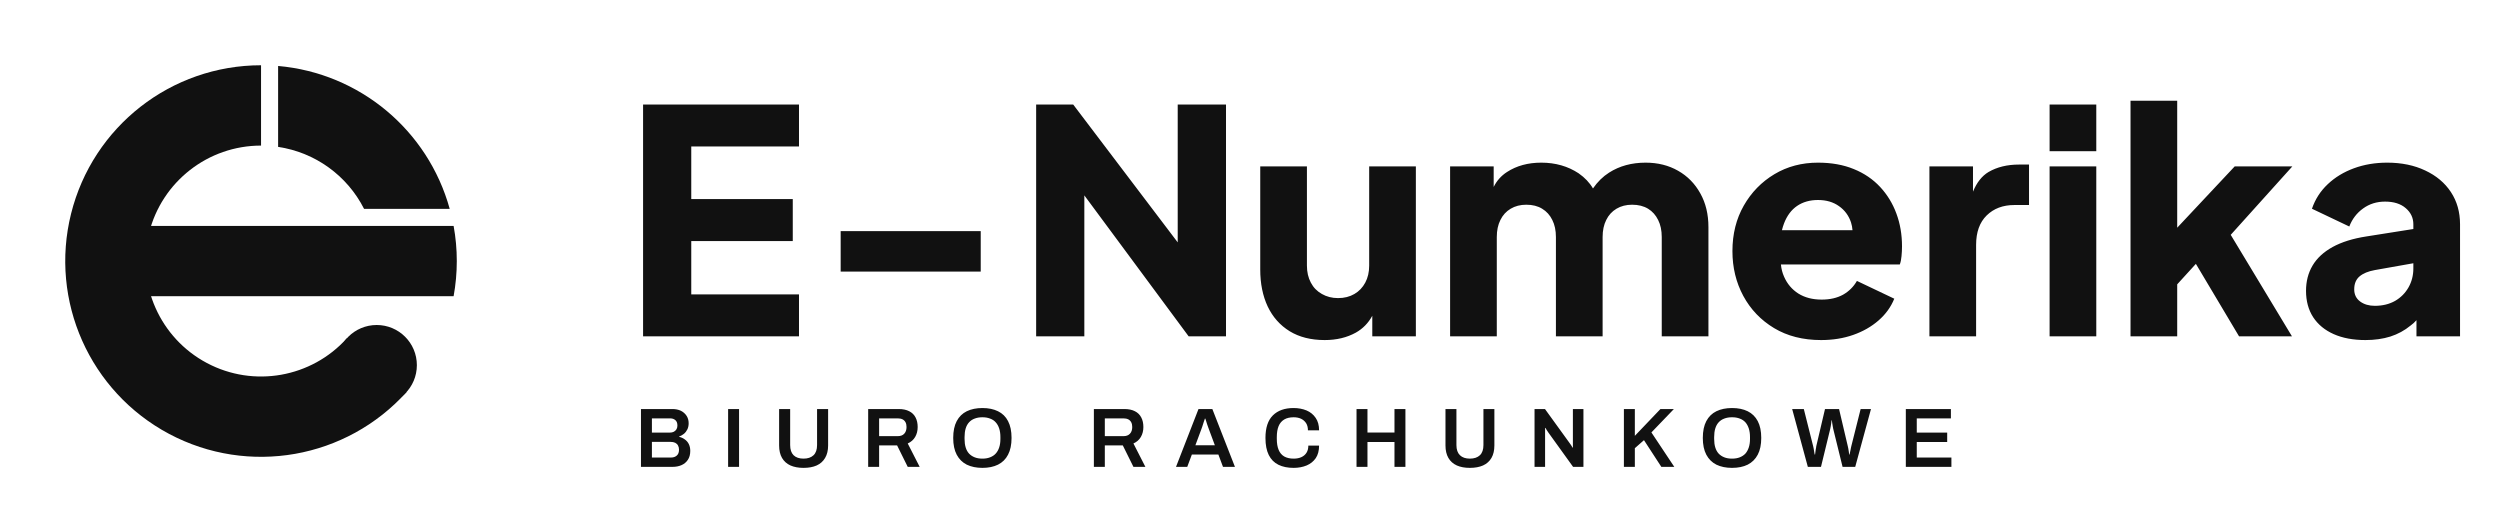
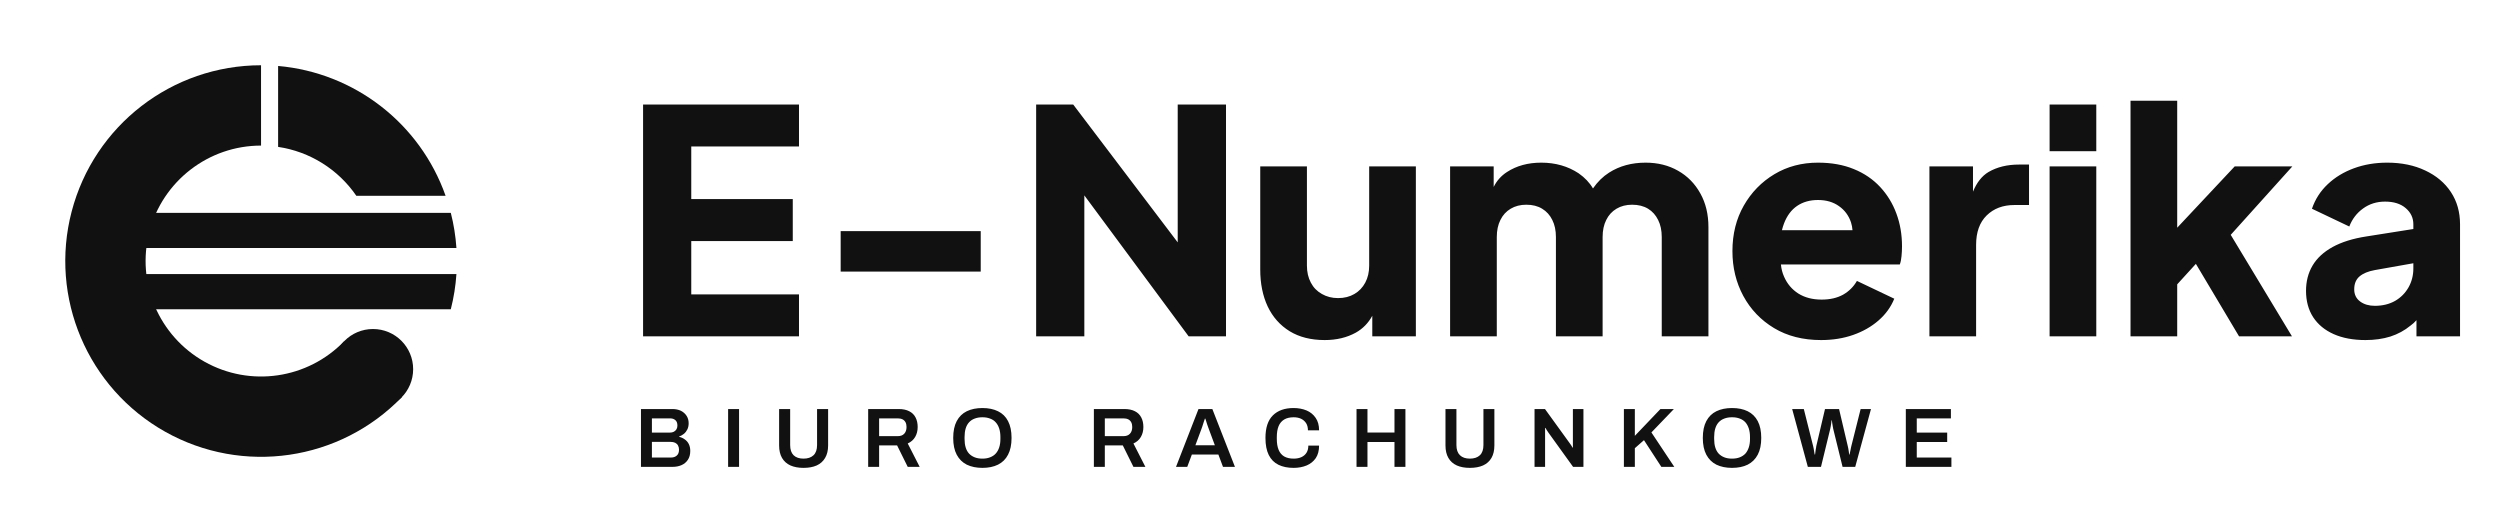
<svg xmlns="http://www.w3.org/2000/svg" viewBox="0 0 249 52" width="1494" height="312">
  <g transform="translate(2 2) scale(1)">
-     <path d="M25.70 4.57 A19.5 19.5 0 0 1 42.79 18.80 L34.26 18.80 A11.5 11.5 0 0 0 25.70 12.63 Z" fill="#111111" />
-     <path d="M24 8.50 A15.5 15.5 0 1 0 35.52 34.37" fill="none" stroke="#111111" stroke-width="8" />
-     <circle cx="35.52" cy="34.37" r="4" fill="#111111" />
-     <path d="M10 20.50 H43.18 A19.5 19.5 0 0 1 43.18 27.50 H10 Z" fill="#111111" />
+     <path d="M25.70 4.57 A19.5 19.5 0 0 1 42.38 17.50 L33.49 17.50 A11.5 11.5 0 0 0 25.70 12.63 Z" fill="#111111" />
+     <path d="M24 8.50 A15.5 15.5 0 1 0 35.15 34.77" fill="none" stroke="#111111" stroke-width="8" />
+     <circle cx="35.15" cy="34.77" r="4" fill="#111111" />
+     <path d="M10 19.20 H42.90 A19.5 19.5 0 0 1 43.46 22.70 H10 Z" fill="#111111" />
+     <path d="M10 25.30 H43.46 A19.5 19.5 0 0 1 42.90 28.80 H10 Z" fill="#111111" />
  </g>
  <path d="M79.58 33.5L64.05 33.5L64.05 10.41L79.58 10.41L79.58 14.59L68.85 14.59L68.85 19.83L78.96 19.83L78.96 24.01L68.85 24.01L68.85 29.32L79.58 29.32L79.58 33.5M108 33.5L103.2 33.5L103.2 10.41L106.89 10.41L117.3 24.14L117.3 10.41L122.11 10.41L122.11 33.5L118.39 33.5L108 19.46L108 33.5M131.94 33.87L131.94 33.87Q129.89 33.87 128.45 32.99Q127.01 32.1 126.26 30.52Q125.52 28.94 125.52 26.84L125.52 26.84L125.52 16.57L130.17 16.57L130.17 26.46Q130.17 27.42 130.56 28.15Q130.94 28.88 131.66 29.28Q132.37 29.69 133.27 29.69L133.27 29.69Q134.2 29.69 134.9 29.28Q135.59 28.88 135.98 28.15Q136.37 27.42 136.37 26.46L136.37 26.46L136.37 16.57L141.02 16.57L141.02 33.5L136.68 33.5L136.68 31.45Q136.09 32.54 135.04 33.13L135.04 33.13Q133.7 33.87 131.94 33.87M149.08 33.5L144.43 33.5L144.43 16.57L148.77 16.57L148.77 18.62Q149.23 17.69 150.1 17.13L150.1 17.13Q151.53 16.2 153.51 16.2L153.51 16.2Q155.62 16.2 157.23 17.26L157.23 17.26Q158.16 17.91 158.66 18.77L158.66 18.77Q159.34 17.78 160.27 17.19L160.27 17.19Q161.82 16.2 163.9 16.2L163.9 16.2Q165.73 16.2 167.14 17.01Q168.55 17.81 169.35 19.26Q170.16 20.7 170.16 22.62L170.16 22.62L170.16 33.5L165.51 33.5L165.51 23.61Q165.51 22.62 165.15 21.91Q164.8 21.19 164.15 20.79Q163.49 20.39 162.56 20.39L162.56 20.39Q161.67 20.39 161 20.79Q160.33 21.19 159.98 21.91Q159.62 22.62 159.62 23.61L159.62 23.61L159.62 33.5L154.97 33.5L154.97 23.61Q154.97 22.62 154.61 21.91Q154.26 21.19 153.6 20.79Q152.95 20.39 152.02 20.39L152.02 20.39Q151.13 20.39 150.46 20.79Q149.79 21.19 149.44 21.91Q149.08 22.62 149.08 23.61L149.08 23.61L149.08 33.5M181.38 33.87L181.38 33.87Q178.68 33.87 176.7 32.68Q174.72 31.49 173.63 29.47Q172.55 27.46 172.55 25.01L172.55 25.01Q172.55 22.46 173.68 20.48Q174.81 18.5 176.73 17.35Q178.65 16.2 181.07 16.2L181.07 16.2Q183.09 16.2 184.64 16.84Q186.19 17.47 187.26 18.62Q188.33 19.77 188.88 21.27Q189.44 22.77 189.44 24.54L189.44 24.54Q189.44 25.04 189.39 25.52Q189.35 26 189.22 26.34L189.22 26.34L177.38 26.34Q177.44 26.99 177.69 27.55L177.69 27.55Q178.16 28.63 179.12 29.24Q180.08 29.84 181.44 29.84L181.44 29.84Q182.68 29.84 183.57 29.35Q184.45 28.85 184.95 27.98L184.95 27.98L188.67 29.75Q188.17 30.99 187.1 31.92Q186.03 32.85 184.57 33.36Q183.12 33.87 181.38 33.87M177.48 22.93L177.48 22.93L184.51 22.93Q184.48 22.53 184.36 22.15L184.36 22.15Q184.02 21.13 183.16 20.53Q182.31 19.92 181.07 19.92L181.07 19.92Q179.86 19.92 178.99 20.51Q178.13 21.1 177.69 22.25L177.69 22.25Q177.57 22.56 177.48 22.93M196.82 33.5L192.17 33.5L192.17 16.57L196.51 16.57L196.51 19.09Q197.07 17.72 198.06 17.13L198.06 17.13Q199.33 16.39 201.1 16.39L201.1 16.39L202.09 16.39L202.09 20.42L200.63 20.42Q198.93 20.42 197.87 21.46Q196.82 22.49 196.82 24.39L196.82 24.39L196.82 33.5M208.79 33.5L204.14 33.5L204.14 16.57L208.79 16.57L208.79 33.5M208.79 15.06L204.14 15.06L204.14 10.41L208.79 10.41L208.79 15.06M216.85 33.5L212.2 33.5L212.2 10.03L216.85 10.03L216.85 22.68L222.58 16.57L228.32 16.57L222.18 23.39L228.28 33.5L223.01 33.5L218.71 26.28L216.85 28.32L216.85 33.5M235.6 33.87L235.6 33.87Q233.77 33.87 232.44 33.28Q231.11 32.69 230.39 31.59Q229.68 30.49 229.68 28.97L229.68 28.97Q229.68 27.55 230.33 26.45Q230.98 25.35 232.33 24.6Q233.68 23.86 235.69 23.55L235.69 23.55L240.37 22.81L240.37 22.34Q240.37 21.38 239.61 20.73Q238.86 20.08 237.55 20.08L237.55 20.08Q236.31 20.08 235.37 20.76Q234.42 21.44 233.99 22.56L233.99 22.56L230.27 20.79Q230.76 19.36 231.85 18.34Q232.93 17.32 234.45 16.76Q235.97 16.2 237.77 16.2L237.77 16.2Q239.91 16.2 241.55 16.98Q243.2 17.75 244.11 19.13Q245.02 20.51 245.02 22.34L245.02 22.34L245.02 33.5L240.68 33.5L240.68 31.89Q240.41 32.2 240.1 32.42L240.1 32.42Q239.2 33.16 238.08 33.52Q236.96 33.87 235.6 33.87M240.37 26.74L240.37 26.22L236.53 26.9Q235.54 27.08 235.01 27.53Q234.48 27.98 234.48 28.82L234.48 28.82Q234.48 29.59 235.07 30.03Q235.66 30.46 236.53 30.46L236.53 30.46Q237.68 30.46 238.55 29.97Q239.41 29.47 239.89 28.62Q240.37 27.77 240.37 26.74L240.37 26.74" fill="#111111" />
  <path d="M97.68 27.05L83.73 27.05L83.73 23.02L97.68 23.02L97.68 27.05" fill="#111111" />
  <path d="M66.98 46.5L63.84 46.5L63.84 40.74L66.98 40.74Q67.44 40.74 67.81 40.91Q68.17 41.09 68.38 41.41Q68.59 41.73 68.59 42.16L68.59 42.16Q68.59 42.48 68.47 42.75Q68.34 43.02 68.13 43.2Q67.91 43.38 67.64 43.48L67.64 43.48L67.64 43.51Q67.96 43.58 68.21 43.77Q68.47 43.95 68.61 44.24Q68.75 44.53 68.75 44.91L68.75 44.91Q68.75 45.45 68.51 45.8Q68.27 46.16 67.87 46.33Q67.48 46.5 66.98 46.5L66.98 46.5M64.93 44.01L64.93 45.57L66.84 45.57Q67.18 45.57 67.4 45.38Q67.63 45.19 67.63 44.79L67.63 44.79Q67.63 44.55 67.53 44.37Q67.44 44.2 67.25 44.1Q67.06 44.01 66.77 44.01L66.77 44.01L64.93 44.01M64.93 41.67L64.93 43.09L66.69 43.09Q66.95 43.09 67.12 43Q67.29 42.9 67.38 42.75Q67.47 42.59 67.47 42.39L67.47 42.39Q67.47 42.02 67.27 41.85Q67.07 41.67 66.75 41.67L66.75 41.67L64.93 41.67M73.61 46.5L72.52 46.5L72.52 40.74L73.61 40.74L73.61 46.5M80.03 46.6L80.03 46.6Q79.28 46.6 78.73 46.36Q78.18 46.11 77.89 45.61Q77.6 45.11 77.6 44.37L77.6 44.37L77.6 40.74L78.7 40.74L78.7 44.33Q78.7 45 79.04 45.34Q79.39 45.68 80.03 45.68L80.03 45.68Q80.67 45.68 81.03 45.34Q81.38 45 81.38 44.33L81.38 44.33L81.38 40.74L82.48 40.74L82.48 44.37Q82.48 45.11 82.18 45.61Q81.89 46.11 81.34 46.36Q80.8 46.6 80.03 46.6M87.56 46.5L86.47 46.5L86.47 40.74L89.5 40.74Q90.14 40.74 90.56 40.96Q90.98 41.17 91.19 41.58Q91.4 41.98 91.4 42.53L91.4 42.53Q91.4 43.09 91.15 43.52Q90.9 43.95 90.41 44.17L90.41 44.17L91.6 46.5L90.41 46.5L89.35 44.36L87.56 44.36L87.56 46.5M87.56 41.67L87.56 43.44L89.42 43.44Q89.84 43.44 90.06 43.2Q90.29 42.96 90.29 42.53L90.29 42.53Q90.29 42.25 90.19 42.06Q90.09 41.87 89.9 41.77Q89.7 41.67 89.42 41.67L89.42 41.67L87.56 41.67M97.85 46.6L97.85 46.6Q96.95 46.6 96.29 46.28Q95.64 45.95 95.29 45.29Q94.94 44.63 94.94 43.62L94.94 43.62Q94.94 42.6 95.29 41.94Q95.64 41.28 96.29 40.96Q96.95 40.64 97.85 40.64L97.85 40.64Q98.75 40.64 99.4 40.96Q100.06 41.28 100.4 41.94Q100.75 42.6 100.75 43.62L100.75 43.62Q100.75 44.63 100.4 45.29Q100.06 45.95 99.4 46.28Q98.75 46.6 97.85 46.6M97.85 45.68L97.85 45.68Q98.28 45.68 98.61 45.55Q98.95 45.42 99.17 45.18Q99.4 44.93 99.52 44.56Q99.64 44.2 99.64 43.72L99.64 43.72L99.64 43.53Q99.64 43.05 99.52 42.68Q99.4 42.31 99.17 42.06Q98.95 41.81 98.61 41.69Q98.28 41.56 97.85 41.56L97.85 41.56Q97.41 41.56 97.08 41.69Q96.75 41.81 96.52 42.06Q96.29 42.31 96.18 42.68Q96.07 43.05 96.07 43.53L96.07 43.53L96.07 43.72Q96.07 44.2 96.18 44.56Q96.29 44.93 96.52 45.18Q96.75 45.42 97.08 45.55Q97.41 45.68 97.85 45.68M110.04 46.5L108.95 46.5L108.95 40.74L111.98 40.74Q112.62 40.74 113.04 40.96Q113.46 41.17 113.67 41.58Q113.88 41.98 113.88 42.53L113.88 42.53Q113.88 43.09 113.63 43.52Q113.38 43.95 112.89 44.17L112.89 44.17L114.08 46.5L112.89 46.5L111.83 44.36L110.04 44.36L110.04 46.5M110.04 41.67L110.04 43.44L111.9 43.44Q112.32 43.44 112.54 43.2Q112.77 42.96 112.77 42.53L112.77 42.53Q112.77 42.25 112.67 42.06Q112.57 41.87 112.38 41.77Q112.18 41.67 111.9 41.67L111.9 41.67L110.04 41.67M118.25 46.5L117.13 46.5L119.37 40.74L120.75 40.74L123 46.5L121.81 46.5L121.35 45.27L118.71 45.27L118.25 46.5M119.64 42.79L119.06 44.35L121 44.35L120.42 42.79Q120.38 42.7 120.34 42.57Q120.29 42.44 120.24 42.29Q120.19 42.13 120.14 41.97Q120.09 41.81 120.05 41.69L120.05 41.69L120.01 41.69Q119.96 41.85 119.88 42.07Q119.81 42.29 119.75 42.48Q119.68 42.68 119.64 42.79L119.64 42.79M128.84 46.6L128.84 46.6Q127.96 46.6 127.33 46.29Q126.7 45.98 126.37 45.32Q126.04 44.66 126.04 43.62L126.04 43.62Q126.04 42.1 126.78 41.37Q127.52 40.64 128.84 40.64L128.84 40.64Q129.55 40.64 130.13 40.88Q130.7 41.12 131.04 41.62Q131.38 42.11 131.38 42.86L131.38 42.86L130.27 42.86Q130.27 42.44 130.09 42.15Q129.9 41.86 129.59 41.71Q129.27 41.56 128.85 41.56L128.85 41.56Q128.28 41.56 127.91 41.78Q127.53 42.01 127.35 42.44Q127.17 42.88 127.17 43.53L127.17 43.53L127.17 43.71Q127.17 44.37 127.35 44.8Q127.53 45.24 127.9 45.46Q128.28 45.68 128.85 45.68L128.85 45.68Q129.29 45.68 129.62 45.53Q129.95 45.38 130.13 45.09Q130.31 44.8 130.31 44.38L130.31 44.38L131.38 44.38Q131.38 45.14 131.05 45.63Q130.71 46.12 130.14 46.36Q129.56 46.6 128.84 46.6M136.2 46.5L135.11 46.5L135.11 40.74L136.2 40.74L136.2 43.08L138.89 43.08L138.89 40.74L139.98 40.74L139.98 46.5L138.89 46.5L138.89 44.02L136.2 44.02L136.2 46.5M146.4 46.6L146.4 46.6Q145.64 46.6 145.1 46.36Q144.55 46.11 144.26 45.61Q143.97 45.11 143.97 44.37L143.97 44.37L143.97 40.74L145.06 40.74L145.06 44.33Q145.06 45 145.41 45.34Q145.76 45.68 146.4 45.68L146.4 45.68Q147.04 45.68 147.4 45.34Q147.75 45 147.75 44.33L147.75 44.33L147.75 40.74L148.84 40.74L148.84 44.37Q148.84 45.11 148.55 45.61Q148.26 46.11 147.71 46.36Q147.16 46.6 146.4 46.6M153.89 46.5L152.84 46.5L152.84 40.74L153.88 40.74L156.34 44.14Q156.38 44.19 156.44 44.28Q156.5 44.37 156.55 44.45Q156.6 44.53 156.62 44.58L156.62 44.58L156.66 44.58L156.66 40.74L157.71 40.74L157.71 46.5L156.68 46.5L154.21 43.07Q154.14 42.97 154.05 42.83Q153.96 42.68 153.93 42.62L153.93 42.62L153.89 42.62L153.89 46.5M162.83 46.5L161.74 46.5L161.74 40.74L162.83 40.74L162.83 43.41L165.38 40.74L166.72 40.74L164.48 43.07L166.76 46.5L165.47 46.5L163.74 43.84L162.83 44.64L162.83 46.5M172.51 46.6L172.51 46.6Q171.61 46.6 170.95 46.28Q170.3 45.95 169.95 45.29Q169.6 44.63 169.6 43.62L169.6 43.62Q169.6 42.6 169.95 41.94Q170.3 41.28 170.95 40.96Q171.61 40.64 172.51 40.64L172.51 40.64Q173.42 40.64 174.07 40.96Q174.72 41.28 175.07 41.94Q175.42 42.6 175.42 43.62L175.42 43.62Q175.42 44.63 175.07 45.29Q174.72 45.95 174.07 46.28Q173.42 46.6 172.51 46.6M172.51 45.68L172.51 45.68Q172.95 45.68 173.28 45.55Q173.61 45.42 173.84 45.18Q174.06 44.93 174.18 44.56Q174.3 44.2 174.3 43.72L174.3 43.72L174.3 43.53Q174.3 43.05 174.18 42.68Q174.06 42.31 173.84 42.06Q173.61 41.81 173.28 41.69Q172.95 41.56 172.51 41.56L172.51 41.56Q172.07 41.56 171.74 41.69Q171.41 41.81 171.18 42.06Q170.95 42.31 170.84 42.68Q170.73 43.05 170.73 43.53L170.73 43.53L170.73 43.72Q170.73 44.2 170.84 44.56Q170.95 44.93 171.18 45.18Q171.41 45.42 171.74 45.55Q172.07 45.68 172.51 45.68M181.37 46.5L180.06 46.5L178.5 40.74L179.66 40.74L180.59 44.44Q180.62 44.53 180.64 44.67Q180.67 44.82 180.69 44.98Q180.72 45.14 180.74 45.27L180.74 45.27L180.78 45.27Q180.79 45.16 180.81 45.05Q180.82 44.93 180.84 44.81Q180.86 44.69 180.88 44.6Q180.9 44.5 180.9 44.44L180.9 44.44L181.77 40.74L183.17 40.74L184.04 44.44Q184.06 44.53 184.09 44.67Q184.11 44.82 184.14 44.98Q184.16 45.14 184.18 45.27L184.18 45.27L184.22 45.27Q184.24 45.17 184.26 45.06L184.26 45.06L184.31 44.83Q184.32 44.72 184.35 44.62Q184.37 44.52 184.39 44.44L184.39 44.44L185.32 40.74L186.35 40.74L184.78 46.5L183.52 46.5L182.59 42.72Q182.57 42.6 182.54 42.45Q182.51 42.29 182.49 42.14Q182.47 41.98 182.45 41.86L182.45 41.86L182.42 41.86Q182.41 41.99 182.39 42.15Q182.37 42.32 182.34 42.47Q182.31 42.62 182.29 42.72L182.29 42.72L181.37 46.5M194.36 46.5L189.82 46.5L189.82 40.74L194.31 40.74L194.31 41.67L190.91 41.67L190.91 43.09L193.94 43.09L193.94 44.02L190.91 44.02L190.91 45.57L194.36 45.57L194.36 46.5" fill="#111111" />
</svg>
